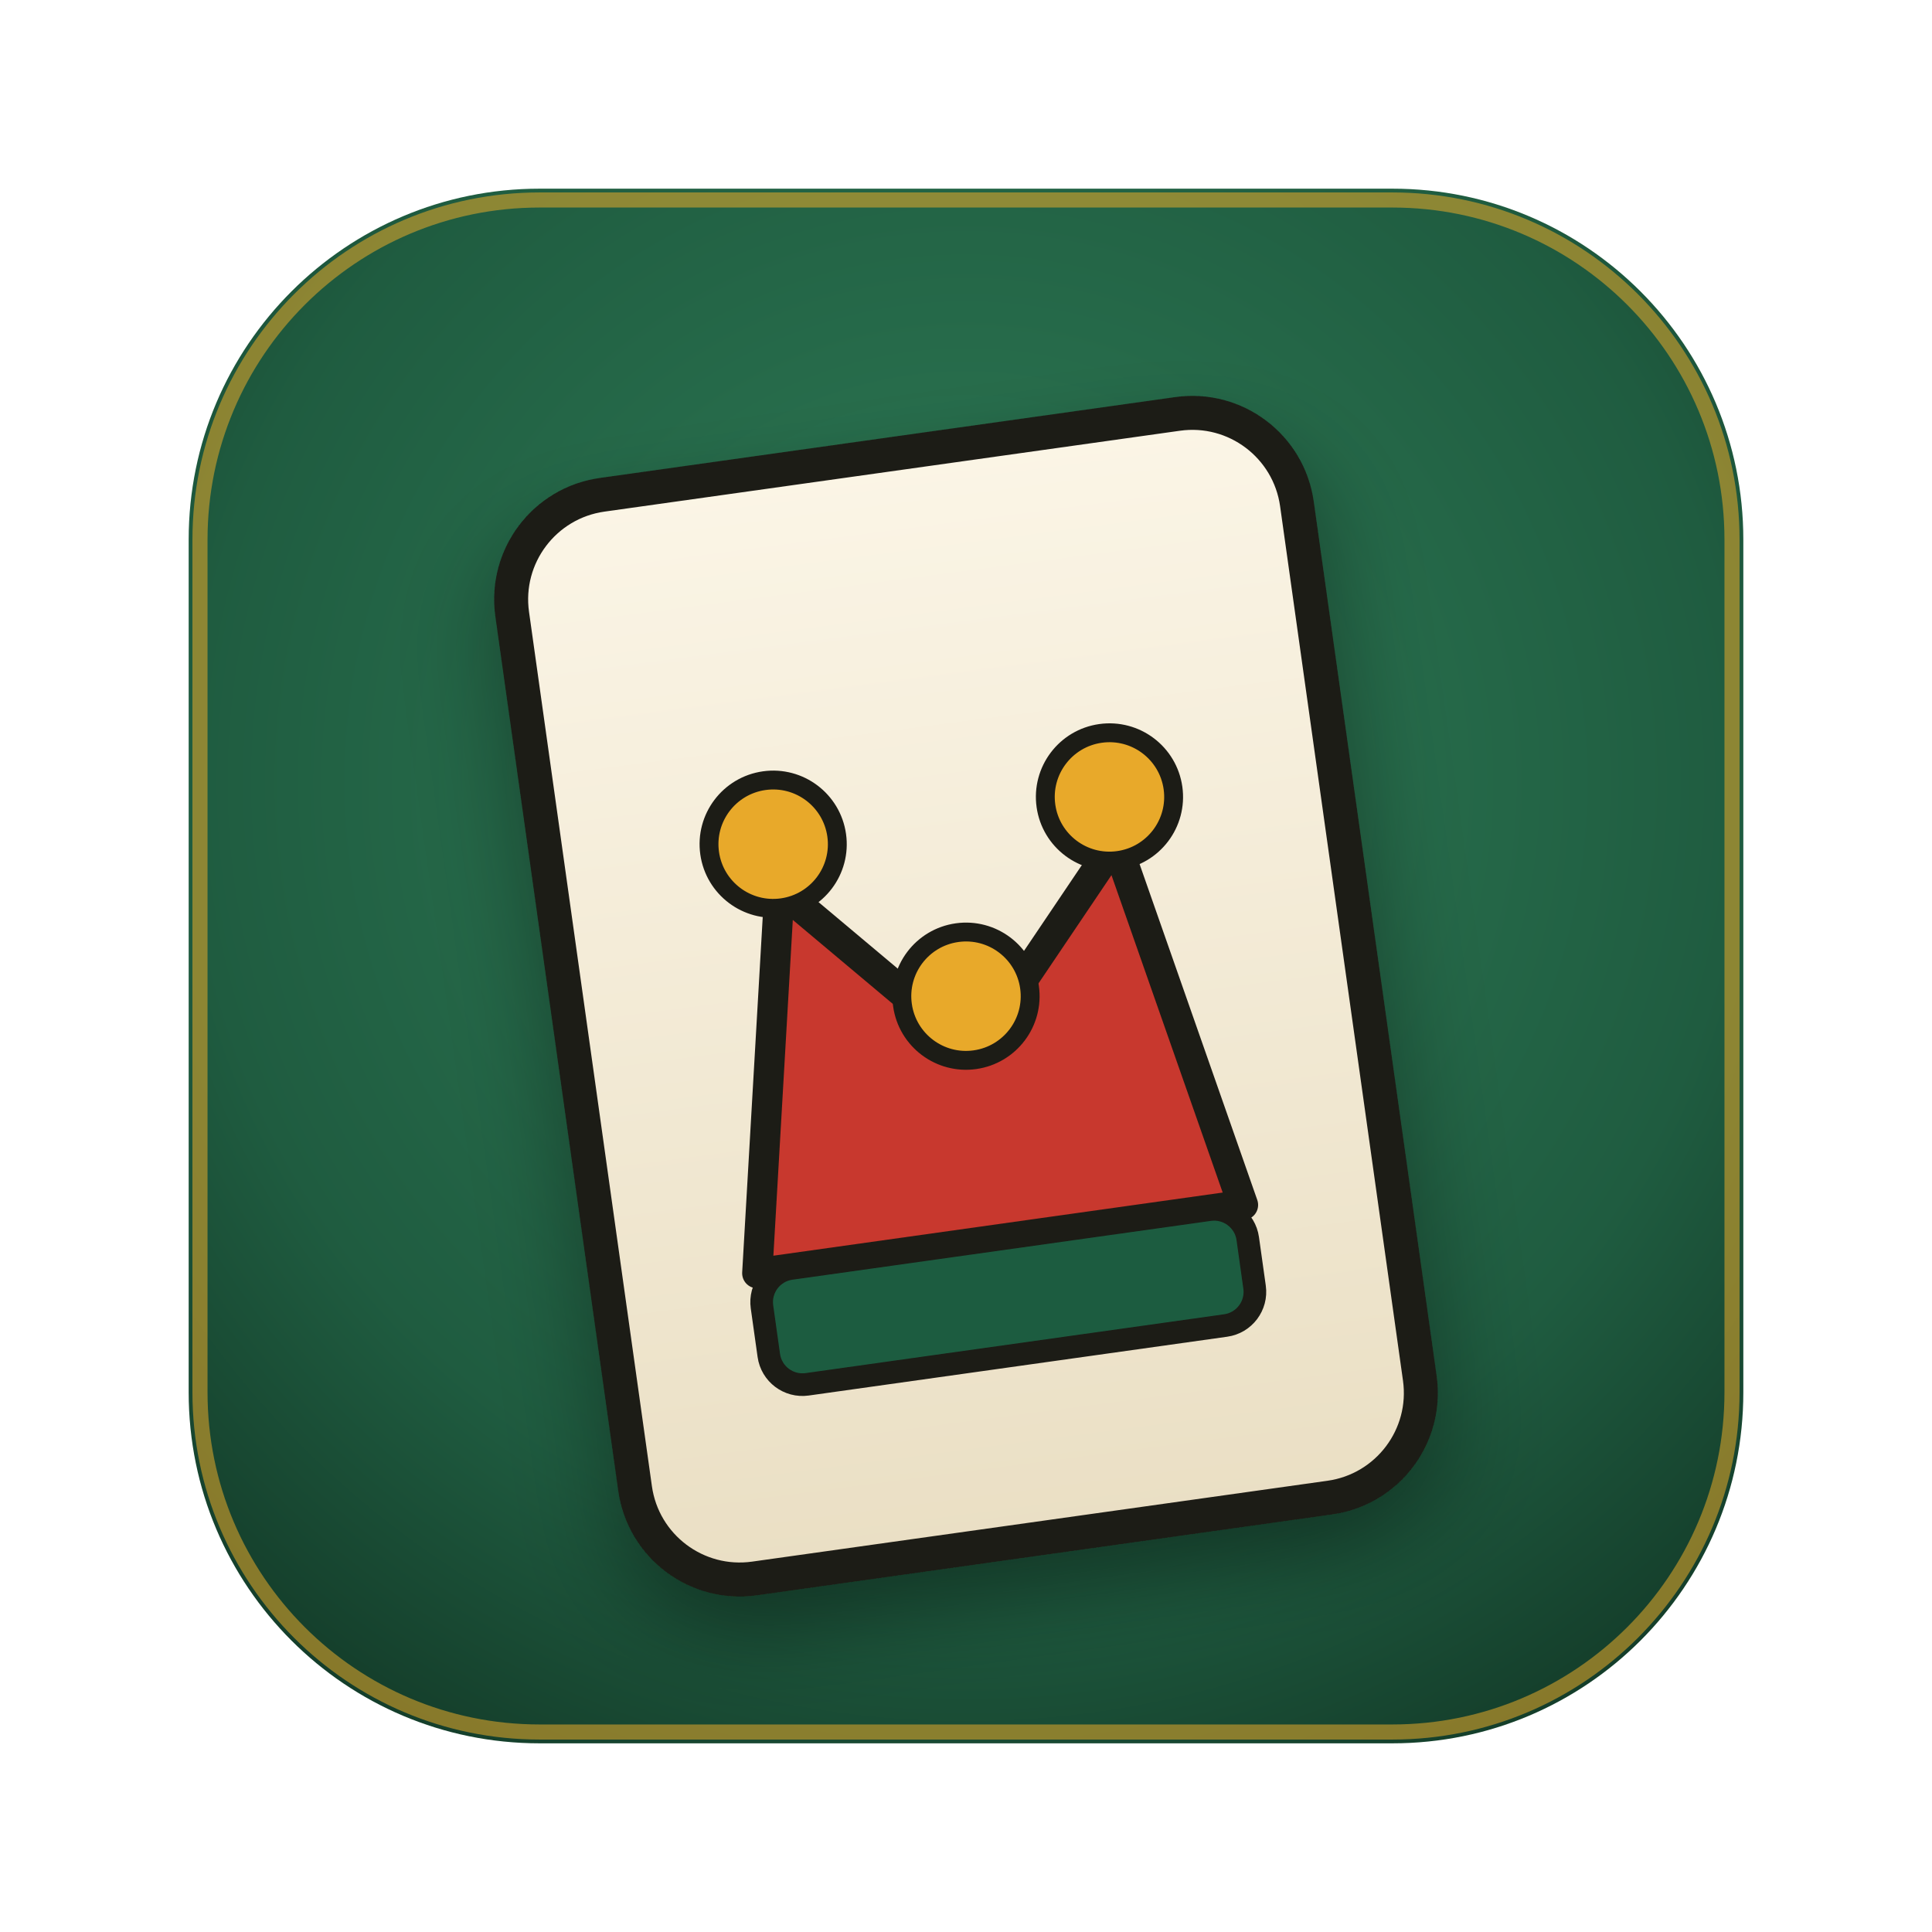
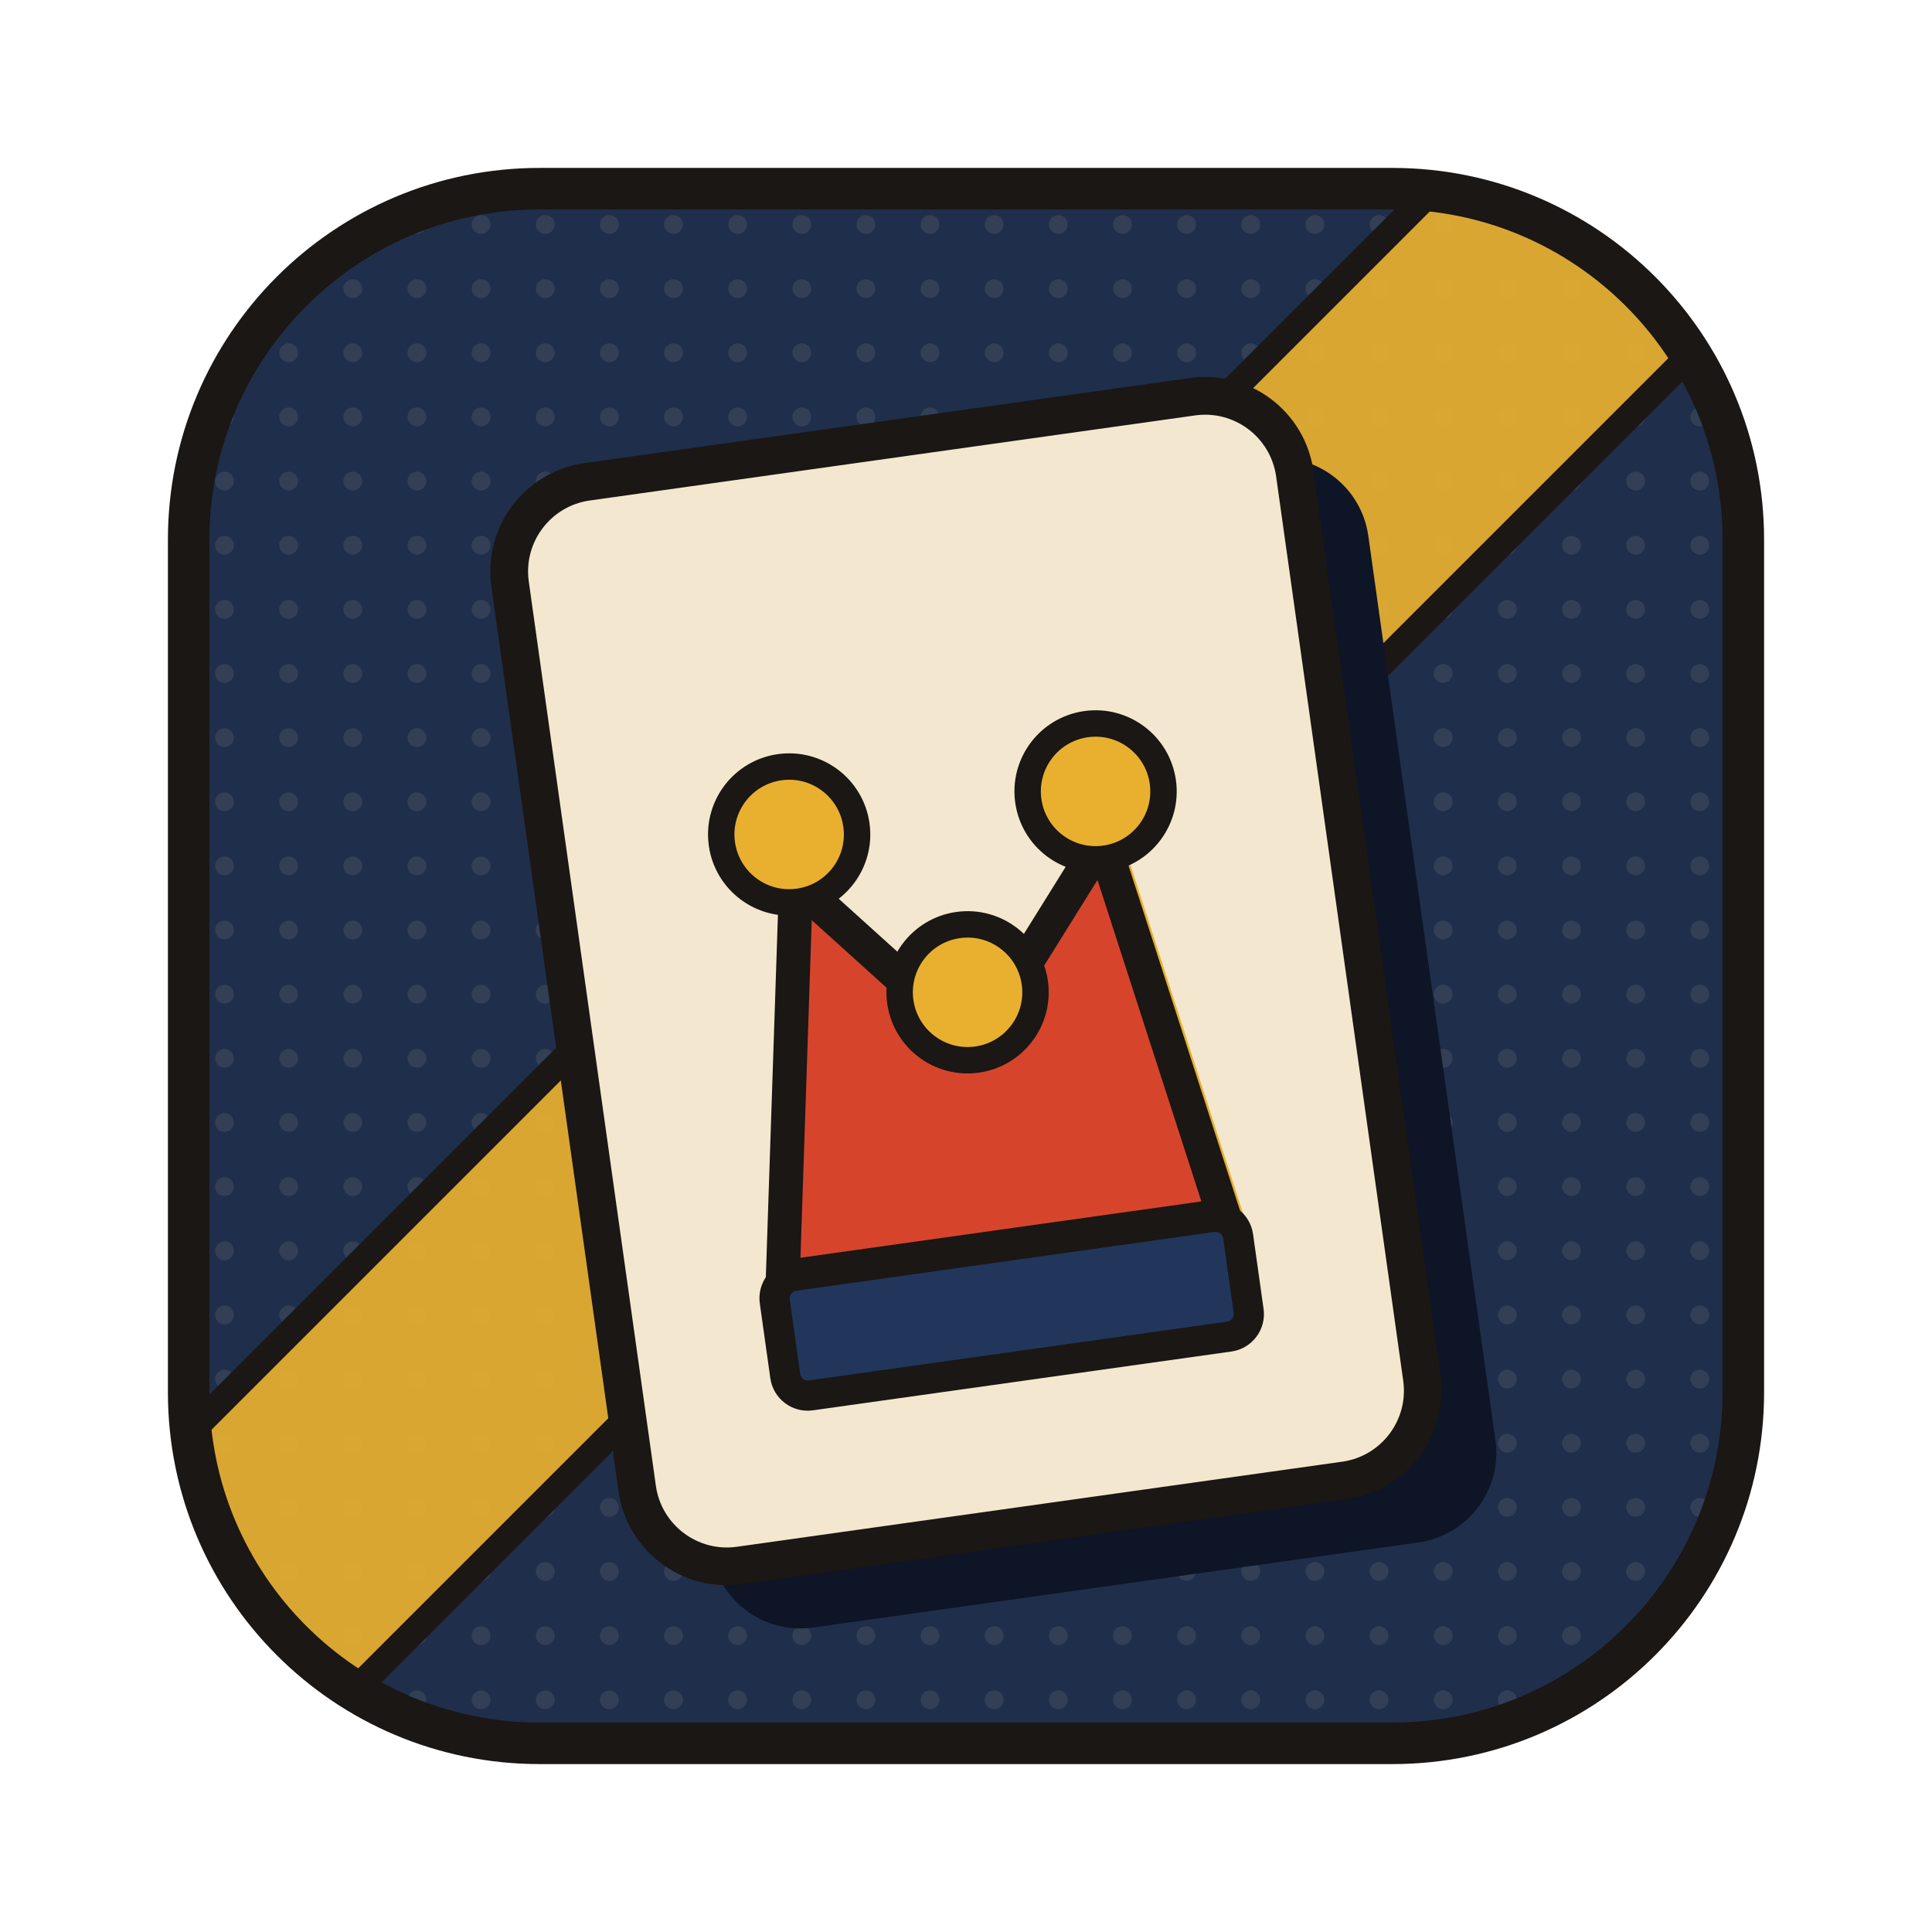
<svg xmlns="http://www.w3.org/2000/svg" viewBox="0 0 1024 1024" width="1024" height="1024">
  <defs>
-     <radialGradient id="felt" cx="50%" cy="38%" r="72%">
-       <stop offset="0" stop-color="#2f7d57" />
-       <stop offset="0.7" stop-color="#1f5c40" />
-       <stop offset="1" stop-color="#143d2a" />
-     </radialGradient>
-     <linearGradient id="paper" x1="0" y1="0" x2="0" y2="1">
-       <stop offset="0" stop-color="#fbf5e6" />
-       <stop offset="1" stop-color="#eadfc4" />
-     </linearGradient>
-     <filter id="shadow" x="-30%" y="-30%" width="160%" height="160%">
-       <feDropShadow dx="0" dy="20" stdDeviation="24" flood-color="#000000" flood-opacity="0.38" />
-     </filter>
+     <pattern id="dots" width="34" height="34" patternUnits="userSpaceOnUse">
+       <circle cx="17" cy="17" r="5" fill="#f3e8cf" opacity="0.09" />
+     </pattern>
+     <clipPath id="tile">
+       <rect x="100" y="100" width="824" height="824" rx="186" />
+     </clipPath>
  </defs>
-   <rect x="100" y="100" width="824" height="824" rx="186" fill="url(#felt)" />
-   <rect x="106" y="106" width="812" height="812" rx="180" fill="none" stroke="#e8a92a" stroke-width="8" opacity="0.55" />
-   <g transform="translate(512 528) rotate(-8) translate(-210 -290)" filter="url(#shadow)">
-     <rect x="0" y="0" width="420" height="580" rx="56" fill="url(#paper)" stroke="#1e1b16" stroke-width="18" />
-     <path d="M80 420 120 220 210 320 300 220 340 420Z" fill="#c8372d" stroke="#1e1b16" stroke-width="16" stroke-linejoin="round" />
-     <circle cx="120" cy="196" r="34" fill="#e8a92a" stroke="#1e1b16" stroke-width="10" />
-     <circle cx="300" cy="196" r="34" fill="#e8a92a" stroke="#1e1b16" stroke-width="10" />
-     <circle cx="210" cy="290" r="34" fill="#e8a92a" stroke="#1e1b16" stroke-width="10" />
-     <rect x="80" y="420" width="260" height="62" rx="18" fill="#1f5c40" stroke="#1e1b16" stroke-width="12" />
+   <rect x="100" y="100" width="824" height="824" rx="186" fill="#1f2e4a" />
+   <g clip-path="url(#tile)">
+     <rect x="100" y="100" width="824" height="824" fill="url(#dots)" />
+     <path d="M100 760 L760 100 L924 100 L924 160 L160 924 L100 924 Z" fill="#e9b030" opacity="0.92" />
+     <path d="M100 760 L760 100 M160 924 L924 160" stroke="#1a1714" stroke-width="14" fill="none" />
+   </g>
+   <rect x="100" y="100" width="824" height="824" rx="186" fill="none" stroke="#1a1714" stroke-width="22" />
+   <g transform="translate(512 520) rotate(-8) translate(-210 -290)">
+     <rect x="34" y="38" width="420" height="580" rx="48" fill="#0d1526" />
+     <rect x="0" y="0" width="420" height="580" rx="48" fill="#f3e8cf" stroke="#1a1714" stroke-width="20" />
+     <path d="M92 432 128 226 210 324 292 226 328 432Z" fill="#e9b030" transform="translate(12 10)" />
+     <path d="M92 432 128 226 210 324 292 226 328 432Z" fill="#d7442c" stroke="#1a1714" stroke-width="18" stroke-linejoin="round" />
+     <circle cx="128" cy="200" r="36" fill="#e9b030" stroke="#1a1714" stroke-width="14" />
+     <circle cx="292" cy="200" r="36" fill="#e9b030" stroke="#1a1714" stroke-width="14" />
+     <circle cx="210" cy="296" r="36" fill="#e9b030" stroke="#1a1714" stroke-width="14" />
+     <rect x="86" y="432" width="248" height="64" rx="12" fill="#22365c" stroke="#1a1714" stroke-width="16" />
  </g>
</svg>
